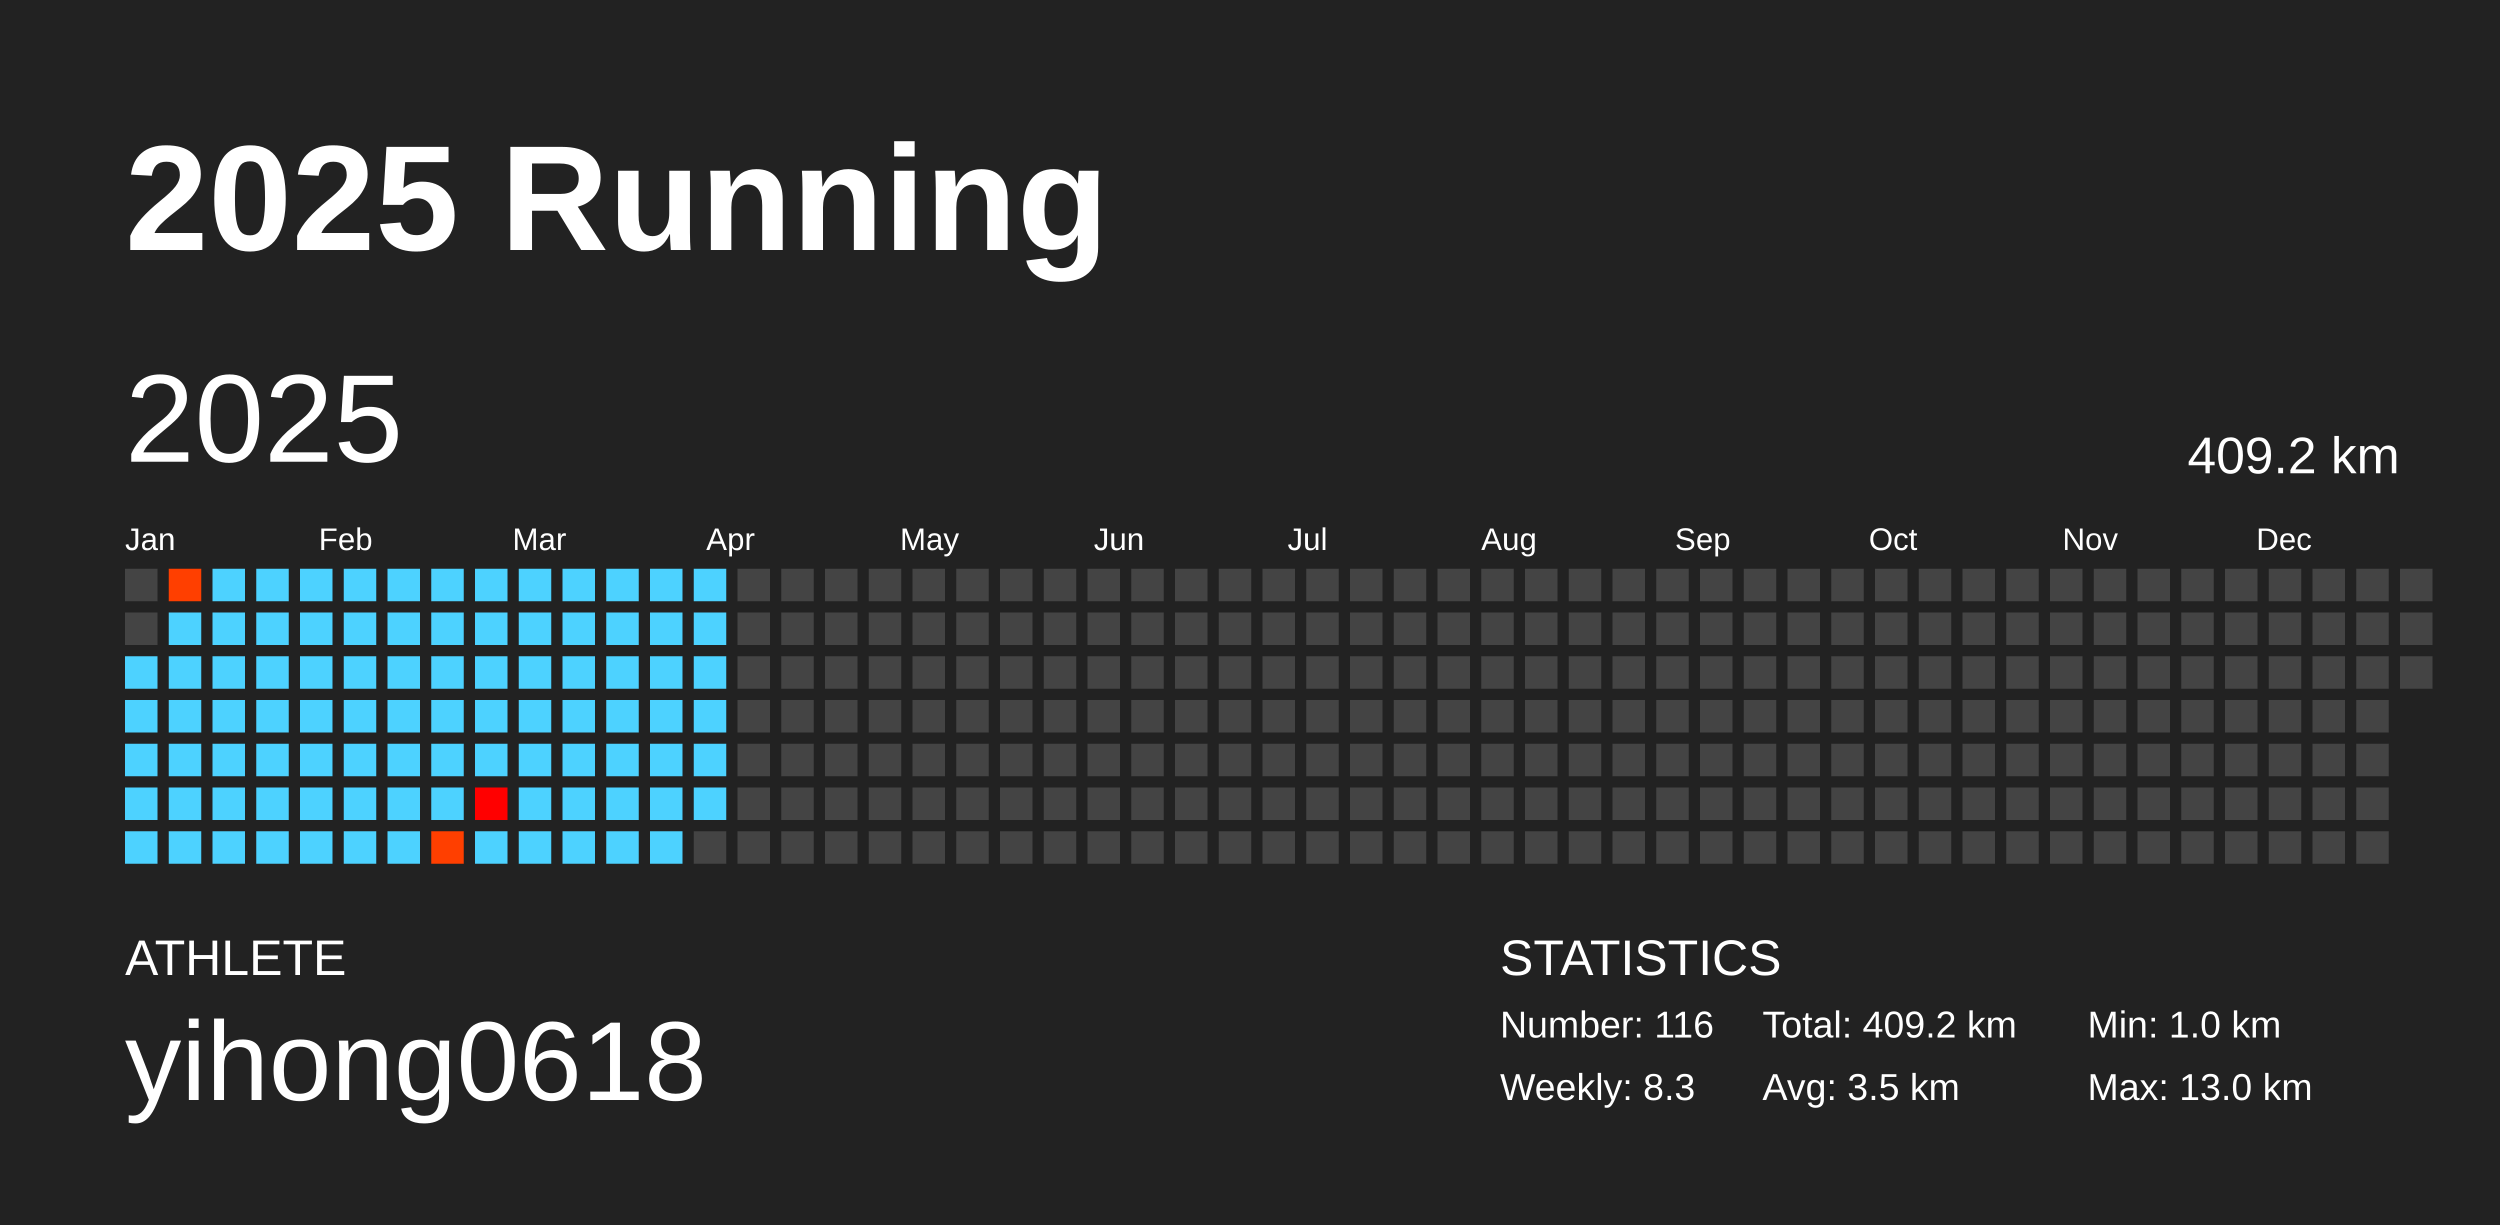
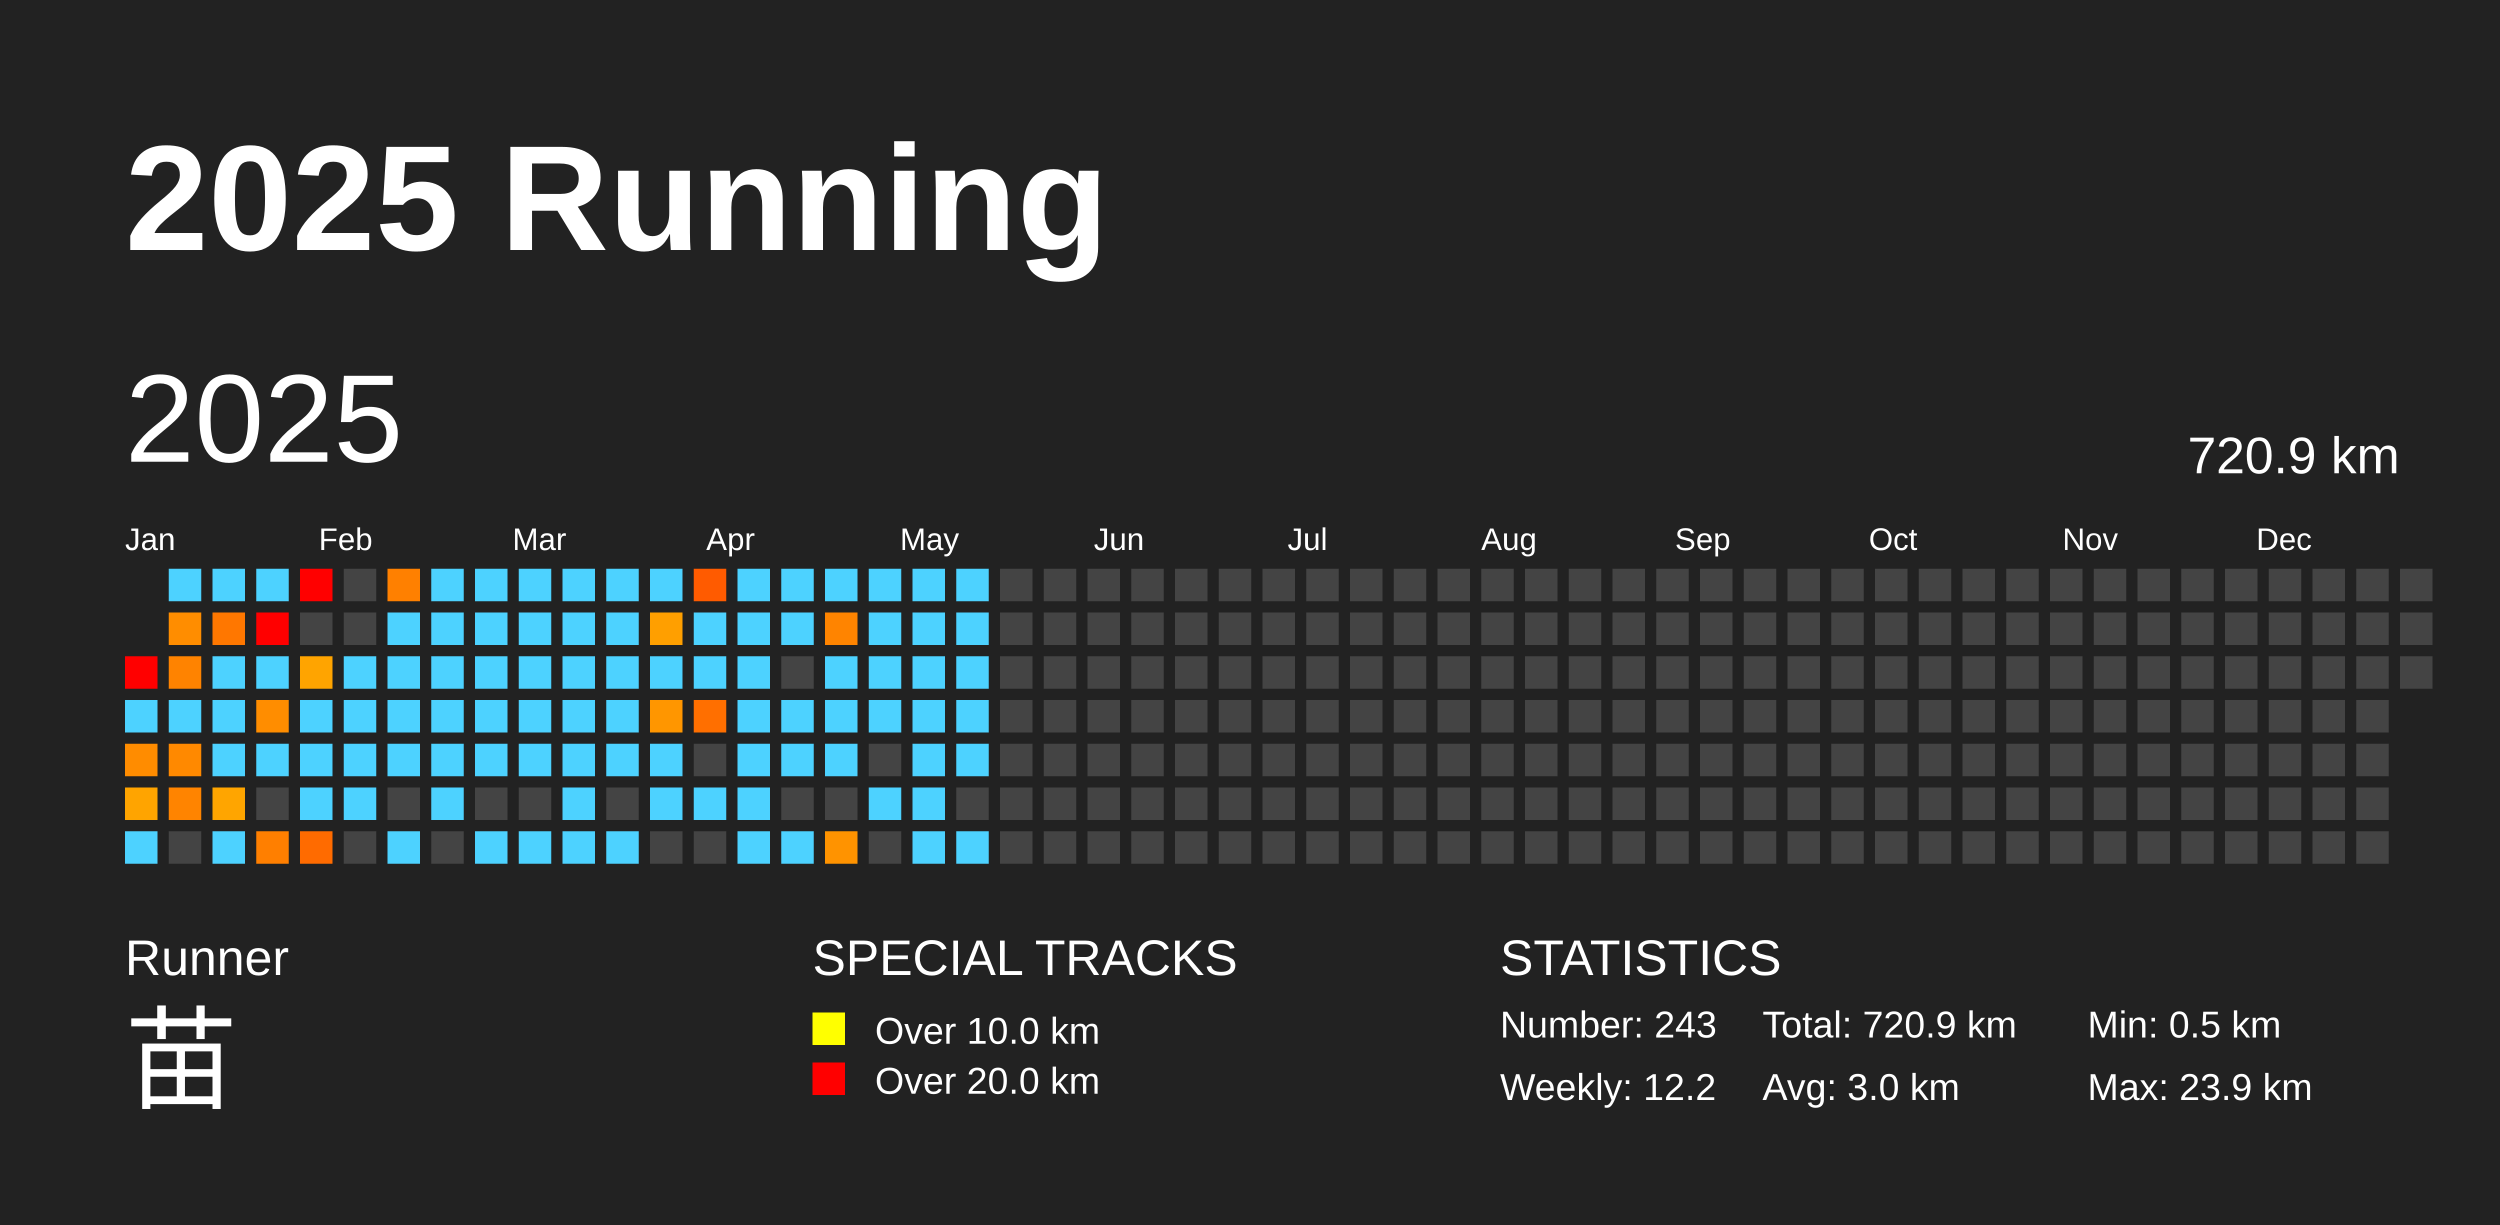
<svg xmlns="http://www.w3.org/2000/svg" baseProfile="full" height="98mm" version="1.1" viewBox="0,0,200,98" width="200mm">
  <defs />
  <rect fill="#222222" height="98" width="200" x="0" y="0" />
  <text fill="#FFFFFF" style="font-size:12px; font-family:Arial; font-weight:bold;" x="10" y="20">2025 Running</text>
-   <text fill="#FFFFFF" style="font-size:4px; font-family:Arial" x="10" y="78">ATHLETE</text>
-   <text fill="#FFFFFF" style="font-size:9px; font-family:Arial" x="10" y="88">yihong0618</text>
+   <text fill="#FFFFFF" style="font-size:4px; font-family:Arial" x="10" y="78">Runner</text>
+   <text fill="#FFFFFF" style="font-size:9px; font-family:Arial" x="10" y="88">苗</text>
+   <text fill="#FFFFFF" style="font-size:4px; font-family:Arial" x="65" y="78">SPECIAL TRACKS</text>
+   <rect fill="yellow" height="2.6" width="2.6" x="65" y="81" />
+   <text fill="#FFFFFF" style="font-size:3px; font-family:Arial" x="70" y="83.5">Over 10.0 km</text>
+   <rect fill="red" height="2.6" width="2.6" x="65" y="85" />
+   <text fill="#FFFFFF" style="font-size:3px; font-family:Arial" x="70" y="87.5">Over 20.0 km</text>
  <text fill="#FFFFFF" style="font-size:4px; font-family:Arial" x="120" y="78">STATISTICS</text>
-   <text fill="#FFFFFF" style="font-size:3px; font-family:Arial" x="120" y="83">Number: 116</text>
-   <text fill="#FFFFFF" style="font-size:3px; font-family:Arial" x="120" y="88">Weekly: 8.3</text>
-   <text fill="#FFFFFF" style="font-size:3px; font-family:Arial" x="141" y="83">Total: 409.2 km</text>
-   <text fill="#FFFFFF" style="font-size:3px; font-family:Arial" x="141" y="88">Avg: 3.5 km</text>
-   <text fill="#FFFFFF" style="font-size:3px; font-family:Arial" x="167" y="83">Min: 1.0 km</text>
-   <text fill="#FFFFFF" style="font-size:3px; font-family:Arial" x="167" y="88">Max: 13.0 km</text>
+   <text fill="#FFFFFF" style="font-size:3px; font-family:Arial" x="120" y="83">Number: 243</text>
+   <text fill="#FFFFFF" style="font-size:3px; font-family:Arial" x="120" y="88">Weekly: 12.2</text>
+   <text fill="#FFFFFF" style="font-size:3px; font-family:Arial" x="141" y="83">Total: 720.9 km</text>
+   <text fill="#FFFFFF" style="font-size:3px; font-family:Arial" x="141" y="88">Avg: 3.0 km</text>
+   <text fill="#FFFFFF" style="font-size:3px; font-family:Arial" x="167" y="83">Min: 0.5 km</text>
+   <text fill="#FFFFFF" style="font-size:3px; font-family:Arial" x="167" y="88">Max: 23.9 km</text>
  <text dominant-baseline="hanging" fill="#FFFFFF" style="font-size:10.0px; font-family:Arial;" x="10" y="30">2025</text>
-   <text dominant-baseline="hanging" fill="#FFFFFF" style="font-size:4.125px; font-family:Arial;" x="175" y="35">409.2 km</text>
+   <text dominant-baseline="hanging" fill="#FFFFFF" style="font-size:4.125px; font-family:Arial;" x="175" y="35">720.9 km</text>
  <text fill="#FFFFFF" style="font-size:2.5px; font-family:Arial" x="10.0" y="44">Jan</text>
  <text fill="#FFFFFF" style="font-size:2.5px; font-family:Arial" x="25.5" y="44">Feb</text>
  <text fill="#FFFFFF" style="font-size:2.5px; font-family:Arial" x="41.0" y="44">Mar</text>
  <text fill="#FFFFFF" style="font-size:2.5px; font-family:Arial" x="56.5" y="44">Apr</text>
  <text fill="#FFFFFF" style="font-size:2.5px; font-family:Arial" x="72.0" y="44">May</text>
  <text fill="#FFFFFF" style="font-size:2.5px; font-family:Arial" x="87.5" y="44">Jun</text>
  <text fill="#FFFFFF" style="font-size:2.5px; font-family:Arial" x="103.0" y="44">Jul</text>
  <text fill="#FFFFFF" style="font-size:2.5px; font-family:Arial" x="118.5" y="44">Aug</text>
  <text fill="#FFFFFF" style="font-size:2.5px; font-family:Arial" x="134.0" y="44">Sep</text>
  <text fill="#FFFFFF" style="font-size:2.5px; font-family:Arial" x="149.5" y="44">Oct</text>
  <text fill="#FFFFFF" style="font-size:2.5px; font-family:Arial" x="165.0" y="44">Nov</text>
  <text fill="#FFFFFF" style="font-size:2.5px; font-family:Arial" x="180.5" y="44">Dec</text>
-   <rect fill="#444444" height="2.6" width="2.6" x="10.0" y="45.5" />
-   <rect fill="#444444" height="2.6" width="2.6" x="10.0" y="49.0" />
-   <rect fill="#4dd2ff" height="2.6" width="2.6" x="10.0" y="52.5" />
+   <rect fill="red" height="2.6" width="2.6" x="10.0" y="52.5" />
  <rect fill="#4dd2ff" height="2.6" width="2.6" x="10.0" y="56.0" />
-   <rect fill="#4dd2ff" height="2.6" width="2.6" x="10.0" y="59.5" />
-   <rect fill="#4dd2ff" height="2.6" width="2.6" x="10.0" y="63.0" />
+   <rect fill="#ff8c00" height="2.6" width="2.6" x="10.0" y="59.5" />
+   <rect fill="#ffa400" height="2.6" width="2.6" x="10.0" y="63.0" />
  <rect fill="#4dd2ff" height="2.6" width="2.6" x="10.0" y="66.5" />
-   <rect fill="#ff3f00" height="2.6" width="2.6" x="13.5" y="45.5" />
-   <rect fill="#4dd2ff" height="2.6" width="2.6" x="13.5" y="49.0" />
-   <rect fill="#4dd2ff" height="2.6" width="2.6" x="13.5" y="52.5" />
+   <rect fill="#4dd2ff" height="2.6" width="2.6" x="13.5" y="45.5" />
+   <rect fill="#ff8d00" height="2.6" width="2.6" x="13.5" y="49.0" />
+   <rect fill="#ff8300" height="2.6" width="2.6" x="13.5" y="52.5" />
  <rect fill="#4dd2ff" height="2.6" width="2.6" x="13.5" y="56.0" />
-   <rect fill="#4dd2ff" height="2.6" width="2.6" x="13.5" y="59.5" />
-   <rect fill="#4dd2ff" height="2.6" width="2.6" x="13.5" y="63.0" />
-   <rect fill="#4dd2ff" height="2.6" width="2.6" x="13.5" y="66.5" />
+   <rect fill="#ff8900" height="2.6" width="2.6" x="13.5" y="59.5" />
+   <rect fill="#ff8400" height="2.6" width="2.6" x="13.5" y="63.0" />
+   <rect fill="#444444" height="2.6" width="2.6" x="13.5" y="66.5" />
  <rect fill="#4dd2ff" height="2.6" width="2.6" x="17.0" y="45.5" />
-   <rect fill="#4dd2ff" height="2.6" width="2.6" x="17.0" y="49.0" />
+   <rect fill="#ff7700" height="2.6" width="2.6" x="17.0" y="49.0" />
  <rect fill="#4dd2ff" height="2.6" width="2.6" x="17.0" y="52.5" />
  <rect fill="#4dd2ff" height="2.6" width="2.6" x="17.0" y="56.0" />
  <rect fill="#4dd2ff" height="2.6" width="2.6" x="17.0" y="59.5" />
-   <rect fill="#4dd2ff" height="2.6" width="2.6" x="17.0" y="63.0" />
+   <rect fill="#ffa500" height="2.6" width="2.6" x="17.0" y="63.0" />
  <rect fill="#4dd2ff" height="2.6" width="2.6" x="17.0" y="66.5" />
  <rect fill="#4dd2ff" height="2.6" width="2.6" x="20.5" y="45.5" />
-   <rect fill="#4dd2ff" height="2.6" width="2.6" x="20.5" y="49.0" />
+   <rect fill="red" height="2.6" width="2.6" x="20.5" y="49.0" />
  <rect fill="#4dd2ff" height="2.6" width="2.6" x="20.5" y="52.5" />
-   <rect fill="#4dd2ff" height="2.6" width="2.6" x="20.5" y="56.0" />
+   <rect fill="#ff8d00" height="2.6" width="2.6" x="20.5" y="56.0" />
  <rect fill="#4dd2ff" height="2.6" width="2.6" x="20.5" y="59.5" />
-   <rect fill="#4dd2ff" height="2.6" width="2.6" x="20.5" y="63.0" />
-   <rect fill="#4dd2ff" height="2.6" width="2.6" x="20.5" y="66.5" />
-   <rect fill="#4dd2ff" height="2.6" width="2.6" x="24.0" y="45.5" />
-   <rect fill="#4dd2ff" height="2.6" width="2.6" x="24.0" y="49.0" />
-   <rect fill="#4dd2ff" height="2.6" width="2.6" x="24.0" y="52.5" />
+   <rect fill="#444444" height="2.6" width="2.6" x="20.5" y="63.0" />
+   <rect fill="#ff7f00" height="2.6" width="2.6" x="20.5" y="66.5" />
+   <rect fill="red" height="2.6" width="2.6" x="24.0" y="45.5" />
+   <rect fill="#444444" height="2.6" width="2.6" x="24.0" y="49.0" />
+   <rect fill="#ffa400" height="2.6" width="2.6" x="24.0" y="52.5" />
  <rect fill="#4dd2ff" height="2.6" width="2.6" x="24.0" y="56.0" />
  <rect fill="#4dd2ff" height="2.6" width="2.6" x="24.0" y="59.5" />
  <rect fill="#4dd2ff" height="2.6" width="2.6" x="24.0" y="63.0" />
-   <rect fill="#4dd2ff" height="2.6" width="2.6" x="24.0" y="66.5" />
-   <rect fill="#4dd2ff" height="2.6" width="2.6" x="27.5" y="45.5" />
-   <rect fill="#4dd2ff" height="2.6" width="2.6" x="27.5" y="49.0" />
+   <rect fill="#ff6b00" height="2.6" width="2.6" x="24.0" y="66.5" />
+   <rect fill="#444444" height="2.6" width="2.6" x="27.5" y="45.5" />
+   <rect fill="#444444" height="2.6" width="2.6" x="27.5" y="49.0" />
  <rect fill="#4dd2ff" height="2.6" width="2.6" x="27.5" y="52.5" />
  <rect fill="#4dd2ff" height="2.6" width="2.6" x="27.5" y="56.0" />
  <rect fill="#4dd2ff" height="2.6" width="2.6" x="27.5" y="59.5" />
  <rect fill="#4dd2ff" height="2.6" width="2.6" x="27.5" y="63.0" />
-   <rect fill="#4dd2ff" height="2.6" width="2.6" x="27.5" y="66.5" />
-   <rect fill="#4dd2ff" height="2.6" width="2.6" x="31.0" y="45.5" />
+   <rect fill="#444444" height="2.6" width="2.6" x="27.5" y="66.5" />
+   <rect fill="#ff8000" height="2.6" width="2.6" x="31.0" y="45.5" />
  <rect fill="#4dd2ff" height="2.6" width="2.6" x="31.0" y="49.0" />
  <rect fill="#4dd2ff" height="2.6" width="2.6" x="31.0" y="52.5" />
  <rect fill="#4dd2ff" height="2.6" width="2.6" x="31.0" y="56.0" />
  <rect fill="#4dd2ff" height="2.6" width="2.6" x="31.0" y="59.5" />
-   <rect fill="#4dd2ff" height="2.6" width="2.6" x="31.0" y="63.0" />
+   <rect fill="#444444" height="2.6" width="2.6" x="31.0" y="63.0" />
  <rect fill="#4dd2ff" height="2.6" width="2.6" x="31.0" y="66.5" />
  <rect fill="#4dd2ff" height="2.6" width="2.6" x="34.5" y="45.5" />
  <rect fill="#4dd2ff" height="2.6" width="2.6" x="34.5" y="49.0" />
  <rect fill="#4dd2ff" height="2.6" width="2.6" x="34.5" y="52.5" />
  <rect fill="#4dd2ff" height="2.6" width="2.6" x="34.5" y="56.0" />
  <rect fill="#4dd2ff" height="2.6" width="2.6" x="34.5" y="59.5" />
  <rect fill="#4dd2ff" height="2.6" width="2.6" x="34.5" y="63.0" />
-   <rect fill="#ff3f00" height="2.6" width="2.6" x="34.5" y="66.5" />
+   <rect fill="#444444" height="2.6" width="2.6" x="34.5" y="66.5" />
  <rect fill="#4dd2ff" height="2.6" width="2.6" x="38.0" y="45.5" />
  <rect fill="#4dd2ff" height="2.6" width="2.6" x="38.0" y="49.0" />
  <rect fill="#4dd2ff" height="2.6" width="2.6" x="38.0" y="52.5" />
  <rect fill="#4dd2ff" height="2.6" width="2.6" x="38.0" y="56.0" />
  <rect fill="#4dd2ff" height="2.6" width="2.6" x="38.0" y="59.5" />
-   <rect fill="#ff0000" height="2.6" width="2.6" x="38.0" y="63.0" />
+   <rect fill="#444444" height="2.6" width="2.6" x="38.0" y="63.0" />
  <rect fill="#4dd2ff" height="2.6" width="2.6" x="38.0" y="66.5" />
  <rect fill="#4dd2ff" height="2.6" width="2.6" x="41.5" y="45.5" />
  <rect fill="#4dd2ff" height="2.6" width="2.6" x="41.5" y="49.0" />
  <rect fill="#4dd2ff" height="2.6" width="2.6" x="41.5" y="52.5" />
  <rect fill="#4dd2ff" height="2.6" width="2.6" x="41.5" y="56.0" />
  <rect fill="#4dd2ff" height="2.6" width="2.6" x="41.5" y="59.5" />
-   <rect fill="#4dd2ff" height="2.6" width="2.6" x="41.5" y="63.0" />
+   <rect fill="#444444" height="2.6" width="2.6" x="41.5" y="63.0" />
  <rect fill="#4dd2ff" height="2.6" width="2.6" x="41.5" y="66.5" />
  <rect fill="#4dd2ff" height="2.6" width="2.6" x="45.0" y="45.5" />
  <rect fill="#4dd2ff" height="2.6" width="2.6" x="45.0" y="49.0" />
  <rect fill="#4dd2ff" height="2.6" width="2.6" x="45.0" y="52.5" />
  <rect fill="#4dd2ff" height="2.6" width="2.6" x="45.0" y="56.0" />
  <rect fill="#4dd2ff" height="2.6" width="2.6" x="45.0" y="59.5" />
  <rect fill="#4dd2ff" height="2.6" width="2.6" x="45.0" y="63.0" />
  <rect fill="#4dd2ff" height="2.6" width="2.6" x="45.0" y="66.5" />
  <rect fill="#4dd2ff" height="2.6" width="2.6" x="48.5" y="45.5" />
  <rect fill="#4dd2ff" height="2.6" width="2.6" x="48.5" y="49.0" />
  <rect fill="#4dd2ff" height="2.6" width="2.6" x="48.5" y="52.5" />
  <rect fill="#4dd2ff" height="2.6" width="2.6" x="48.5" y="56.0" />
  <rect fill="#4dd2ff" height="2.6" width="2.6" x="48.5" y="59.5" />
-   <rect fill="#4dd2ff" height="2.6" width="2.6" x="48.5" y="63.0" />
+   <rect fill="#444444" height="2.6" width="2.6" x="48.5" y="63.0" />
  <rect fill="#4dd2ff" height="2.6" width="2.6" x="48.5" y="66.5" />
  <rect fill="#4dd2ff" height="2.6" width="2.6" x="52.0" y="45.5" />
-   <rect fill="#4dd2ff" height="2.6" width="2.6" x="52.0" y="49.0" />
+   <rect fill="#ff9f00" height="2.6" width="2.6" x="52.0" y="49.0" />
  <rect fill="#4dd2ff" height="2.6" width="2.6" x="52.0" y="52.5" />
-   <rect fill="#4dd2ff" height="2.6" width="2.6" x="52.0" y="56.0" />
+   <rect fill="#ff9600" height="2.6" width="2.6" x="52.0" y="56.0" />
  <rect fill="#4dd2ff" height="2.6" width="2.6" x="52.0" y="59.5" />
  <rect fill="#4dd2ff" height="2.6" width="2.6" x="52.0" y="63.0" />
-   <rect fill="#4dd2ff" height="2.6" width="2.6" x="52.0" y="66.5" />
-   <rect fill="#4dd2ff" height="2.6" width="2.6" x="55.5" y="45.5" />
+   <rect fill="#444444" height="2.6" width="2.6" x="52.0" y="66.5" />
+   <rect fill="#ff5b00" height="2.6" width="2.6" x="55.5" y="45.5" />
  <rect fill="#4dd2ff" height="2.6" width="2.6" x="55.5" y="49.0" />
  <rect fill="#4dd2ff" height="2.6" width="2.6" x="55.5" y="52.5" />
-   <rect fill="#4dd2ff" height="2.6" width="2.6" x="55.5" y="56.0" />
-   <rect fill="#4dd2ff" height="2.6" width="2.6" x="55.5" y="59.5" />
+   <rect fill="#ff6f00" height="2.6" width="2.6" x="55.5" y="56.0" />
+   <rect fill="#444444" height="2.6" width="2.6" x="55.5" y="59.5" />
  <rect fill="#4dd2ff" height="2.6" width="2.6" x="55.5" y="63.0" />
  <rect fill="#444444" height="2.6" width="2.6" x="55.5" y="66.5" />
-   <rect fill="#444444" height="2.6" width="2.6" x="59.0" y="45.5" />
-   <rect fill="#444444" height="2.6" width="2.6" x="59.0" y="49.0" />
-   <rect fill="#444444" height="2.6" width="2.6" x="59.0" y="52.5" />
-   <rect fill="#444444" height="2.6" width="2.6" x="59.0" y="56.0" />
-   <rect fill="#444444" height="2.6" width="2.6" x="59.0" y="59.5" />
-   <rect fill="#444444" height="2.6" width="2.6" x="59.0" y="63.0" />
-   <rect fill="#444444" height="2.6" width="2.6" x="59.0" y="66.5" />
-   <rect fill="#444444" height="2.6" width="2.6" x="62.5" y="45.5" />
-   <rect fill="#444444" height="2.6" width="2.6" x="62.5" y="49.0" />
+   <rect fill="#4dd2ff" height="2.6" width="2.6" x="59.0" y="45.5" />
+   <rect fill="#4dd2ff" height="2.6" width="2.6" x="59.0" y="49.0" />
+   <rect fill="#4dd2ff" height="2.6" width="2.6" x="59.0" y="52.5" />
+   <rect fill="#4dd2ff" height="2.6" width="2.6" x="59.0" y="56.0" />
+   <rect fill="#4dd2ff" height="2.6" width="2.6" x="59.0" y="59.5" />
+   <rect fill="#4dd2ff" height="2.6" width="2.6" x="59.0" y="63.0" />
+   <rect fill="#4dd2ff" height="2.6" width="2.6" x="59.0" y="66.5" />
+   <rect fill="#4dd2ff" height="2.6" width="2.6" x="62.5" y="45.5" />
+   <rect fill="#4dd2ff" height="2.6" width="2.6" x="62.5" y="49.0" />
  <rect fill="#444444" height="2.6" width="2.6" x="62.5" y="52.5" />
-   <rect fill="#444444" height="2.6" width="2.6" x="62.5" y="56.0" />
-   <rect fill="#444444" height="2.6" width="2.6" x="62.5" y="59.5" />
+   <rect fill="#4dd2ff" height="2.6" width="2.6" x="62.5" y="56.0" />
+   <rect fill="#4dd2ff" height="2.6" width="2.6" x="62.5" y="59.5" />
  <rect fill="#444444" height="2.6" width="2.6" x="62.5" y="63.0" />
-   <rect fill="#444444" height="2.6" width="2.6" x="62.5" y="66.5" />
-   <rect fill="#444444" height="2.6" width="2.6" x="66.0" y="45.5" />
-   <rect fill="#444444" height="2.6" width="2.6" x="66.0" y="49.0" />
-   <rect fill="#444444" height="2.6" width="2.6" x="66.0" y="52.5" />
-   <rect fill="#444444" height="2.6" width="2.6" x="66.0" y="56.0" />
-   <rect fill="#444444" height="2.6" width="2.6" x="66.0" y="59.5" />
+   <rect fill="#4dd2ff" height="2.6" width="2.6" x="62.5" y="66.5" />
+   <rect fill="#4dd2ff" height="2.6" width="2.6" x="66.0" y="45.5" />
+   <rect fill="#ff8400" height="2.6" width="2.6" x="66.0" y="49.0" />
+   <rect fill="#4dd2ff" height="2.6" width="2.6" x="66.0" y="52.5" />
+   <rect fill="#4dd2ff" height="2.6" width="2.6" x="66.0" y="56.0" />
+   <rect fill="#4dd2ff" height="2.6" width="2.6" x="66.0" y="59.5" />
  <rect fill="#444444" height="2.6" width="2.6" x="66.0" y="63.0" />
-   <rect fill="#444444" height="2.6" width="2.6" x="66.0" y="66.5" />
-   <rect fill="#444444" height="2.6" width="2.6" x="69.5" y="45.5" />
-   <rect fill="#444444" height="2.6" width="2.6" x="69.5" y="49.0" />
-   <rect fill="#444444" height="2.6" width="2.6" x="69.5" y="52.5" />
-   <rect fill="#444444" height="2.6" width="2.6" x="69.5" y="56.0" />
+   <rect fill="#ff9300" height="2.6" width="2.6" x="66.0" y="66.5" />
+   <rect fill="#4dd2ff" height="2.6" width="2.6" x="69.5" y="45.5" />
+   <rect fill="#4dd2ff" height="2.6" width="2.6" x="69.5" y="49.0" />
+   <rect fill="#4dd2ff" height="2.6" width="2.6" x="69.5" y="52.5" />
+   <rect fill="#4dd2ff" height="2.6" width="2.6" x="69.5" y="56.0" />
  <rect fill="#444444" height="2.6" width="2.6" x="69.5" y="59.5" />
-   <rect fill="#444444" height="2.6" width="2.6" x="69.5" y="63.0" />
+   <rect fill="#4dd2ff" height="2.6" width="2.6" x="69.5" y="63.0" />
  <rect fill="#444444" height="2.6" width="2.6" x="69.5" y="66.5" />
-   <rect fill="#444444" height="2.6" width="2.6" x="73.0" y="45.5" />
-   <rect fill="#444444" height="2.6" width="2.6" x="73.0" y="49.0" />
-   <rect fill="#444444" height="2.6" width="2.6" x="73.0" y="52.5" />
-   <rect fill="#444444" height="2.6" width="2.6" x="73.0" y="56.0" />
-   <rect fill="#444444" height="2.6" width="2.6" x="73.0" y="59.5" />
-   <rect fill="#444444" height="2.6" width="2.6" x="73.0" y="63.0" />
-   <rect fill="#444444" height="2.6" width="2.6" x="73.0" y="66.5" />
-   <rect fill="#444444" height="2.6" width="2.6" x="76.5" y="45.5" />
-   <rect fill="#444444" height="2.6" width="2.6" x="76.5" y="49.0" />
-   <rect fill="#444444" height="2.6" width="2.6" x="76.5" y="52.5" />
-   <rect fill="#444444" height="2.6" width="2.6" x="76.5" y="56.0" />
-   <rect fill="#444444" height="2.6" width="2.6" x="76.5" y="59.5" />
+   <rect fill="#4dd2ff" height="2.6" width="2.6" x="73.0" y="45.5" />
+   <rect fill="#4dd2ff" height="2.6" width="2.6" x="73.0" y="49.0" />
+   <rect fill="#4dd2ff" height="2.6" width="2.6" x="73.0" y="52.5" />
+   <rect fill="#4dd2ff" height="2.6" width="2.6" x="73.0" y="56.0" />
+   <rect fill="#4dd2ff" height="2.6" width="2.6" x="73.0" y="59.5" />
+   <rect fill="#4dd2ff" height="2.6" width="2.6" x="73.0" y="63.0" />
+   <rect fill="#4dd2ff" height="2.6" width="2.6" x="73.0" y="66.5" />
+   <rect fill="#4dd2ff" height="2.6" width="2.6" x="76.5" y="45.5" />
+   <rect fill="#4dd2ff" height="2.6" width="2.6" x="76.5" y="49.0" />
+   <rect fill="#4dd2ff" height="2.6" width="2.6" x="76.5" y="52.5" />
+   <rect fill="#4dd2ff" height="2.6" width="2.6" x="76.5" y="56.0" />
+   <rect fill="#4dd2ff" height="2.6" width="2.6" x="76.5" y="59.5" />
  <rect fill="#444444" height="2.6" width="2.6" x="76.5" y="63.0" />
-   <rect fill="#444444" height="2.6" width="2.6" x="76.5" y="66.5" />
+   <rect fill="#4dd2ff" height="2.6" width="2.6" x="76.5" y="66.5" />
  <rect fill="#444444" height="2.6" width="2.6" x="80.0" y="45.5" />
  <rect fill="#444444" height="2.6" width="2.6" x="80.0" y="49.0" />
  <rect fill="#444444" height="2.6" width="2.6" x="80.0" y="52.5" />
  <rect fill="#444444" height="2.6" width="2.6" x="80.0" y="56.0" />
  <rect fill="#444444" height="2.6" width="2.6" x="80.0" y="59.5" />
  <rect fill="#444444" height="2.6" width="2.6" x="80.0" y="63.0" />
  <rect fill="#444444" height="2.6" width="2.6" x="80.0" y="66.5" />
  <rect fill="#444444" height="2.6" width="2.6" x="83.5" y="45.5" />
  <rect fill="#444444" height="2.6" width="2.6" x="83.5" y="49.0" />
  <rect fill="#444444" height="2.6" width="2.6" x="83.5" y="52.5" />
  <rect fill="#444444" height="2.6" width="2.6" x="83.5" y="56.0" />
  <rect fill="#444444" height="2.6" width="2.6" x="83.5" y="59.5" />
  <rect fill="#444444" height="2.6" width="2.6" x="83.5" y="63.0" />
  <rect fill="#444444" height="2.6" width="2.6" x="83.5" y="66.5" />
  <rect fill="#444444" height="2.6" width="2.6" x="87.0" y="45.5" />
  <rect fill="#444444" height="2.6" width="2.6" x="87.0" y="49.0" />
  <rect fill="#444444" height="2.6" width="2.6" x="87.0" y="52.5" />
  <rect fill="#444444" height="2.6" width="2.6" x="87.0" y="56.0" />
  <rect fill="#444444" height="2.6" width="2.6" x="87.0" y="59.5" />
  <rect fill="#444444" height="2.6" width="2.6" x="87.0" y="63.0" />
  <rect fill="#444444" height="2.6" width="2.6" x="87.0" y="66.5" />
  <rect fill="#444444" height="2.6" width="2.6" x="90.5" y="45.5" />
  <rect fill="#444444" height="2.6" width="2.6" x="90.5" y="49.0" />
  <rect fill="#444444" height="2.6" width="2.6" x="90.5" y="52.5" />
  <rect fill="#444444" height="2.6" width="2.6" x="90.5" y="56.0" />
  <rect fill="#444444" height="2.6" width="2.6" x="90.5" y="59.5" />
  <rect fill="#444444" height="2.6" width="2.6" x="90.5" y="63.0" />
  <rect fill="#444444" height="2.6" width="2.6" x="90.5" y="66.5" />
  <rect fill="#444444" height="2.6" width="2.6" x="94.0" y="45.5" />
  <rect fill="#444444" height="2.6" width="2.6" x="94.0" y="49.0" />
  <rect fill="#444444" height="2.6" width="2.6" x="94.0" y="52.5" />
  <rect fill="#444444" height="2.6" width="2.6" x="94.0" y="56.0" />
  <rect fill="#444444" height="2.6" width="2.6" x="94.0" y="59.5" />
  <rect fill="#444444" height="2.6" width="2.6" x="94.0" y="63.0" />
  <rect fill="#444444" height="2.6" width="2.6" x="94.0" y="66.5" />
  <rect fill="#444444" height="2.6" width="2.6" x="97.5" y="45.5" />
  <rect fill="#444444" height="2.6" width="2.6" x="97.5" y="49.0" />
  <rect fill="#444444" height="2.6" width="2.6" x="97.5" y="52.5" />
  <rect fill="#444444" height="2.6" width="2.6" x="97.5" y="56.0" />
  <rect fill="#444444" height="2.6" width="2.6" x="97.5" y="59.5" />
  <rect fill="#444444" height="2.6" width="2.6" x="97.5" y="63.0" />
  <rect fill="#444444" height="2.6" width="2.6" x="97.5" y="66.5" />
  <rect fill="#444444" height="2.6" width="2.6" x="101.0" y="45.5" />
  <rect fill="#444444" height="2.6" width="2.6" x="101.0" y="49.0" />
  <rect fill="#444444" height="2.6" width="2.6" x="101.0" y="52.5" />
  <rect fill="#444444" height="2.6" width="2.6" x="101.0" y="56.0" />
  <rect fill="#444444" height="2.6" width="2.6" x="101.0" y="59.5" />
  <rect fill="#444444" height="2.6" width="2.6" x="101.0" y="63.0" />
  <rect fill="#444444" height="2.6" width="2.6" x="101.0" y="66.5" />
  <rect fill="#444444" height="2.6" width="2.6" x="104.5" y="45.5" />
  <rect fill="#444444" height="2.6" width="2.6" x="104.5" y="49.0" />
  <rect fill="#444444" height="2.6" width="2.6" x="104.5" y="52.5" />
  <rect fill="#444444" height="2.6" width="2.6" x="104.5" y="56.0" />
  <rect fill="#444444" height="2.6" width="2.6" x="104.5" y="59.5" />
  <rect fill="#444444" height="2.6" width="2.6" x="104.5" y="63.0" />
  <rect fill="#444444" height="2.6" width="2.6" x="104.5" y="66.5" />
  <rect fill="#444444" height="2.6" width="2.6" x="108.0" y="45.5" />
  <rect fill="#444444" height="2.6" width="2.6" x="108.0" y="49.0" />
  <rect fill="#444444" height="2.6" width="2.6" x="108.0" y="52.5" />
  <rect fill="#444444" height="2.6" width="2.6" x="108.0" y="56.0" />
  <rect fill="#444444" height="2.6" width="2.6" x="108.0" y="59.5" />
  <rect fill="#444444" height="2.6" width="2.6" x="108.0" y="63.0" />
  <rect fill="#444444" height="2.6" width="2.6" x="108.0" y="66.5" />
  <rect fill="#444444" height="2.6" width="2.6" x="111.5" y="45.5" />
  <rect fill="#444444" height="2.6" width="2.6" x="111.5" y="49.0" />
  <rect fill="#444444" height="2.6" width="2.6" x="111.5" y="52.5" />
  <rect fill="#444444" height="2.6" width="2.6" x="111.5" y="56.0" />
  <rect fill="#444444" height="2.6" width="2.6" x="111.5" y="59.5" />
  <rect fill="#444444" height="2.6" width="2.6" x="111.5" y="63.0" />
  <rect fill="#444444" height="2.6" width="2.6" x="111.5" y="66.5" />
  <rect fill="#444444" height="2.6" width="2.6" x="115.0" y="45.5" />
  <rect fill="#444444" height="2.6" width="2.6" x="115.0" y="49.0" />
  <rect fill="#444444" height="2.6" width="2.6" x="115.0" y="52.5" />
  <rect fill="#444444" height="2.6" width="2.6" x="115.0" y="56.0" />
  <rect fill="#444444" height="2.6" width="2.6" x="115.0" y="59.5" />
  <rect fill="#444444" height="2.6" width="2.6" x="115.0" y="63.0" />
  <rect fill="#444444" height="2.6" width="2.6" x="115.0" y="66.5" />
  <rect fill="#444444" height="2.6" width="2.6" x="118.5" y="45.5" />
  <rect fill="#444444" height="2.6" width="2.6" x="118.5" y="49.0" />
  <rect fill="#444444" height="2.6" width="2.6" x="118.5" y="52.5" />
  <rect fill="#444444" height="2.6" width="2.6" x="118.5" y="56.0" />
  <rect fill="#444444" height="2.6" width="2.6" x="118.5" y="59.5" />
  <rect fill="#444444" height="2.6" width="2.6" x="118.5" y="63.0" />
  <rect fill="#444444" height="2.6" width="2.6" x="118.5" y="66.5" />
  <rect fill="#444444" height="2.6" width="2.6" x="122.0" y="45.5" />
  <rect fill="#444444" height="2.6" width="2.6" x="122.0" y="49.0" />
  <rect fill="#444444" height="2.6" width="2.6" x="122.0" y="52.5" />
  <rect fill="#444444" height="2.6" width="2.6" x="122.0" y="56.0" />
  <rect fill="#444444" height="2.6" width="2.6" x="122.0" y="59.5" />
  <rect fill="#444444" height="2.6" width="2.6" x="122.0" y="63.0" />
  <rect fill="#444444" height="2.6" width="2.6" x="122.0" y="66.5" />
  <rect fill="#444444" height="2.6" width="2.6" x="125.5" y="45.5" />
  <rect fill="#444444" height="2.6" width="2.6" x="125.5" y="49.0" />
  <rect fill="#444444" height="2.6" width="2.6" x="125.5" y="52.5" />
  <rect fill="#444444" height="2.6" width="2.6" x="125.5" y="56.0" />
  <rect fill="#444444" height="2.6" width="2.6" x="125.5" y="59.5" />
  <rect fill="#444444" height="2.6" width="2.6" x="125.5" y="63.0" />
  <rect fill="#444444" height="2.6" width="2.6" x="125.5" y="66.5" />
  <rect fill="#444444" height="2.6" width="2.6" x="129.0" y="45.5" />
  <rect fill="#444444" height="2.6" width="2.6" x="129.0" y="49.0" />
  <rect fill="#444444" height="2.6" width="2.6" x="129.0" y="52.5" />
  <rect fill="#444444" height="2.6" width="2.6" x="129.0" y="56.0" />
  <rect fill="#444444" height="2.6" width="2.6" x="129.0" y="59.5" />
  <rect fill="#444444" height="2.6" width="2.6" x="129.0" y="63.0" />
  <rect fill="#444444" height="2.6" width="2.6" x="129.0" y="66.5" />
  <rect fill="#444444" height="2.6" width="2.6" x="132.5" y="45.5" />
  <rect fill="#444444" height="2.6" width="2.6" x="132.5" y="49.0" />
  <rect fill="#444444" height="2.6" width="2.6" x="132.5" y="52.5" />
  <rect fill="#444444" height="2.6" width="2.6" x="132.5" y="56.0" />
  <rect fill="#444444" height="2.6" width="2.6" x="132.5" y="59.5" />
  <rect fill="#444444" height="2.6" width="2.6" x="132.5" y="63.0" />
  <rect fill="#444444" height="2.6" width="2.6" x="132.5" y="66.5" />
  <rect fill="#444444" height="2.6" width="2.6" x="136.0" y="45.5" />
  <rect fill="#444444" height="2.6" width="2.6" x="136.0" y="49.0" />
  <rect fill="#444444" height="2.6" width="2.6" x="136.0" y="52.5" />
  <rect fill="#444444" height="2.6" width="2.6" x="136.0" y="56.0" />
  <rect fill="#444444" height="2.6" width="2.6" x="136.0" y="59.5" />
  <rect fill="#444444" height="2.6" width="2.6" x="136.0" y="63.0" />
  <rect fill="#444444" height="2.6" width="2.6" x="136.0" y="66.5" />
  <rect fill="#444444" height="2.6" width="2.6" x="139.5" y="45.5" />
  <rect fill="#444444" height="2.6" width="2.6" x="139.5" y="49.0" />
  <rect fill="#444444" height="2.6" width="2.6" x="139.5" y="52.5" />
  <rect fill="#444444" height="2.6" width="2.6" x="139.5" y="56.0" />
  <rect fill="#444444" height="2.6" width="2.6" x="139.5" y="59.5" />
  <rect fill="#444444" height="2.6" width="2.6" x="139.5" y="63.0" />
  <rect fill="#444444" height="2.6" width="2.6" x="139.5" y="66.5" />
  <rect fill="#444444" height="2.6" width="2.6" x="143.0" y="45.5" />
  <rect fill="#444444" height="2.6" width="2.6" x="143.0" y="49.0" />
  <rect fill="#444444" height="2.6" width="2.6" x="143.0" y="52.5" />
  <rect fill="#444444" height="2.6" width="2.6" x="143.0" y="56.0" />
  <rect fill="#444444" height="2.6" width="2.6" x="143.0" y="59.5" />
  <rect fill="#444444" height="2.6" width="2.6" x="143.0" y="63.0" />
  <rect fill="#444444" height="2.6" width="2.6" x="143.0" y="66.5" />
  <rect fill="#444444" height="2.6" width="2.6" x="146.5" y="45.5" />
  <rect fill="#444444" height="2.6" width="2.6" x="146.5" y="49.0" />
  <rect fill="#444444" height="2.6" width="2.6" x="146.5" y="52.5" />
  <rect fill="#444444" height="2.6" width="2.6" x="146.5" y="56.0" />
  <rect fill="#444444" height="2.6" width="2.6" x="146.5" y="59.5" />
  <rect fill="#444444" height="2.6" width="2.6" x="146.5" y="63.0" />
  <rect fill="#444444" height="2.6" width="2.6" x="146.5" y="66.5" />
  <rect fill="#444444" height="2.6" width="2.6" x="150.0" y="45.5" />
  <rect fill="#444444" height="2.6" width="2.6" x="150.0" y="49.0" />
  <rect fill="#444444" height="2.6" width="2.6" x="150.0" y="52.5" />
  <rect fill="#444444" height="2.6" width="2.6" x="150.0" y="56.0" />
  <rect fill="#444444" height="2.6" width="2.6" x="150.0" y="59.5" />
  <rect fill="#444444" height="2.6" width="2.6" x="150.0" y="63.0" />
  <rect fill="#444444" height="2.6" width="2.6" x="150.0" y="66.5" />
  <rect fill="#444444" height="2.6" width="2.6" x="153.5" y="45.5" />
  <rect fill="#444444" height="2.6" width="2.6" x="153.5" y="49.0" />
  <rect fill="#444444" height="2.6" width="2.6" x="153.5" y="52.5" />
  <rect fill="#444444" height="2.6" width="2.6" x="153.5" y="56.0" />
  <rect fill="#444444" height="2.6" width="2.6" x="153.5" y="59.5" />
  <rect fill="#444444" height="2.6" width="2.6" x="153.5" y="63.0" />
  <rect fill="#444444" height="2.6" width="2.6" x="153.5" y="66.5" />
  <rect fill="#444444" height="2.6" width="2.6" x="157.0" y="45.5" />
  <rect fill="#444444" height="2.6" width="2.6" x="157.0" y="49.0" />
  <rect fill="#444444" height="2.6" width="2.6" x="157.0" y="52.5" />
  <rect fill="#444444" height="2.6" width="2.6" x="157.0" y="56.0" />
  <rect fill="#444444" height="2.6" width="2.6" x="157.0" y="59.5" />
  <rect fill="#444444" height="2.6" width="2.6" x="157.0" y="63.0" />
  <rect fill="#444444" height="2.6" width="2.6" x="157.0" y="66.5" />
  <rect fill="#444444" height="2.6" width="2.6" x="160.5" y="45.5" />
  <rect fill="#444444" height="2.6" width="2.6" x="160.5" y="49.0" />
  <rect fill="#444444" height="2.6" width="2.6" x="160.5" y="52.5" />
  <rect fill="#444444" height="2.6" width="2.6" x="160.5" y="56.0" />
  <rect fill="#444444" height="2.6" width="2.6" x="160.5" y="59.5" />
  <rect fill="#444444" height="2.6" width="2.6" x="160.5" y="63.0" />
  <rect fill="#444444" height="2.6" width="2.6" x="160.5" y="66.5" />
  <rect fill="#444444" height="2.6" width="2.6" x="164.0" y="45.5" />
  <rect fill="#444444" height="2.6" width="2.6" x="164.0" y="49.0" />
  <rect fill="#444444" height="2.6" width="2.6" x="164.0" y="52.5" />
  <rect fill="#444444" height="2.6" width="2.6" x="164.0" y="56.0" />
  <rect fill="#444444" height="2.6" width="2.6" x="164.0" y="59.5" />
  <rect fill="#444444" height="2.6" width="2.6" x="164.0" y="63.0" />
  <rect fill="#444444" height="2.6" width="2.6" x="164.0" y="66.5" />
  <rect fill="#444444" height="2.6" width="2.6" x="167.5" y="45.5" />
  <rect fill="#444444" height="2.6" width="2.6" x="167.5" y="49.0" />
  <rect fill="#444444" height="2.6" width="2.6" x="167.5" y="52.5" />
  <rect fill="#444444" height="2.6" width="2.6" x="167.5" y="56.0" />
  <rect fill="#444444" height="2.6" width="2.6" x="167.5" y="59.5" />
  <rect fill="#444444" height="2.6" width="2.6" x="167.5" y="63.0" />
  <rect fill="#444444" height="2.6" width="2.6" x="167.5" y="66.5" />
  <rect fill="#444444" height="2.6" width="2.6" x="171.0" y="45.5" />
  <rect fill="#444444" height="2.6" width="2.6" x="171.0" y="49.0" />
  <rect fill="#444444" height="2.6" width="2.6" x="171.0" y="52.5" />
  <rect fill="#444444" height="2.6" width="2.6" x="171.0" y="56.0" />
  <rect fill="#444444" height="2.6" width="2.6" x="171.0" y="59.5" />
  <rect fill="#444444" height="2.6" width="2.6" x="171.0" y="63.0" />
  <rect fill="#444444" height="2.6" width="2.6" x="171.0" y="66.5" />
  <rect fill="#444444" height="2.6" width="2.6" x="174.5" y="45.5" />
  <rect fill="#444444" height="2.6" width="2.6" x="174.5" y="49.0" />
  <rect fill="#444444" height="2.6" width="2.6" x="174.5" y="52.5" />
  <rect fill="#444444" height="2.6" width="2.6" x="174.5" y="56.0" />
  <rect fill="#444444" height="2.6" width="2.6" x="174.5" y="59.5" />
  <rect fill="#444444" height="2.6" width="2.6" x="174.5" y="63.0" />
  <rect fill="#444444" height="2.6" width="2.6" x="174.5" y="66.5" />
  <rect fill="#444444" height="2.6" width="2.6" x="178.0" y="45.5" />
  <rect fill="#444444" height="2.6" width="2.6" x="178.0" y="49.0" />
  <rect fill="#444444" height="2.6" width="2.6" x="178.0" y="52.5" />
  <rect fill="#444444" height="2.6" width="2.6" x="178.0" y="56.0" />
  <rect fill="#444444" height="2.6" width="2.6" x="178.0" y="59.5" />
  <rect fill="#444444" height="2.6" width="2.6" x="178.0" y="63.0" />
  <rect fill="#444444" height="2.6" width="2.6" x="178.0" y="66.5" />
  <rect fill="#444444" height="2.6" width="2.6" x="181.5" y="45.5" />
  <rect fill="#444444" height="2.6" width="2.6" x="181.5" y="49.0" />
  <rect fill="#444444" height="2.6" width="2.6" x="181.5" y="52.5" />
  <rect fill="#444444" height="2.6" width="2.6" x="181.5" y="56.0" />
  <rect fill="#444444" height="2.6" width="2.6" x="181.5" y="59.5" />
  <rect fill="#444444" height="2.6" width="2.6" x="181.5" y="63.0" />
  <rect fill="#444444" height="2.6" width="2.6" x="181.5" y="66.5" />
  <rect fill="#444444" height="2.6" width="2.6" x="185.0" y="45.5" />
  <rect fill="#444444" height="2.6" width="2.6" x="185.0" y="49.0" />
  <rect fill="#444444" height="2.6" width="2.6" x="185.0" y="52.5" />
  <rect fill="#444444" height="2.6" width="2.6" x="185.0" y="56.0" />
  <rect fill="#444444" height="2.6" width="2.6" x="185.0" y="59.5" />
  <rect fill="#444444" height="2.6" width="2.6" x="185.0" y="63.0" />
  <rect fill="#444444" height="2.6" width="2.6" x="185.0" y="66.5" />
  <rect fill="#444444" height="2.6" width="2.6" x="188.5" y="45.5" />
  <rect fill="#444444" height="2.6" width="2.6" x="188.5" y="49.0" />
  <rect fill="#444444" height="2.6" width="2.6" x="188.5" y="52.5" />
  <rect fill="#444444" height="2.6" width="2.6" x="188.5" y="56.0" />
  <rect fill="#444444" height="2.6" width="2.6" x="188.5" y="59.5" />
  <rect fill="#444444" height="2.6" width="2.6" x="188.5" y="63.0" />
  <rect fill="#444444" height="2.6" width="2.6" x="188.5" y="66.5" />
  <rect fill="#444444" height="2.6" width="2.6" x="192.0" y="45.5" />
  <rect fill="#444444" height="2.6" width="2.6" x="192.0" y="49.0" />
  <rect fill="#444444" height="2.6" width="2.6" x="192.0" y="52.5" />
</svg>
